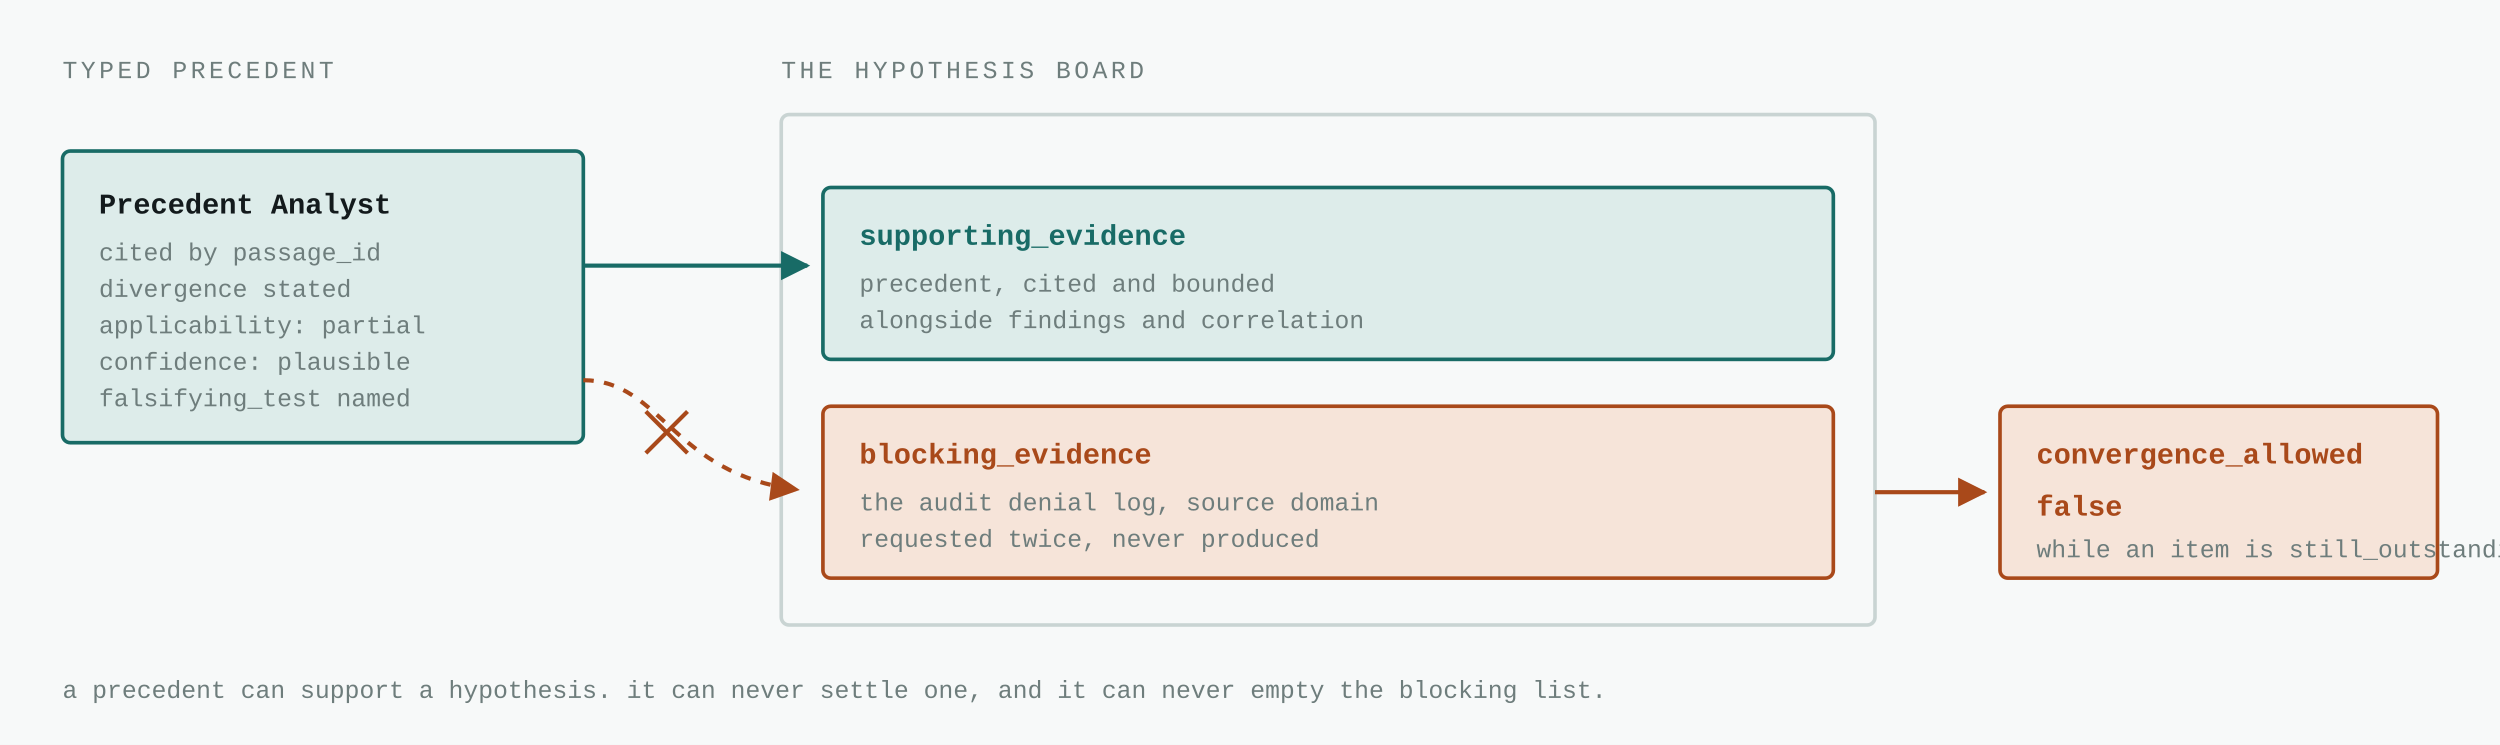
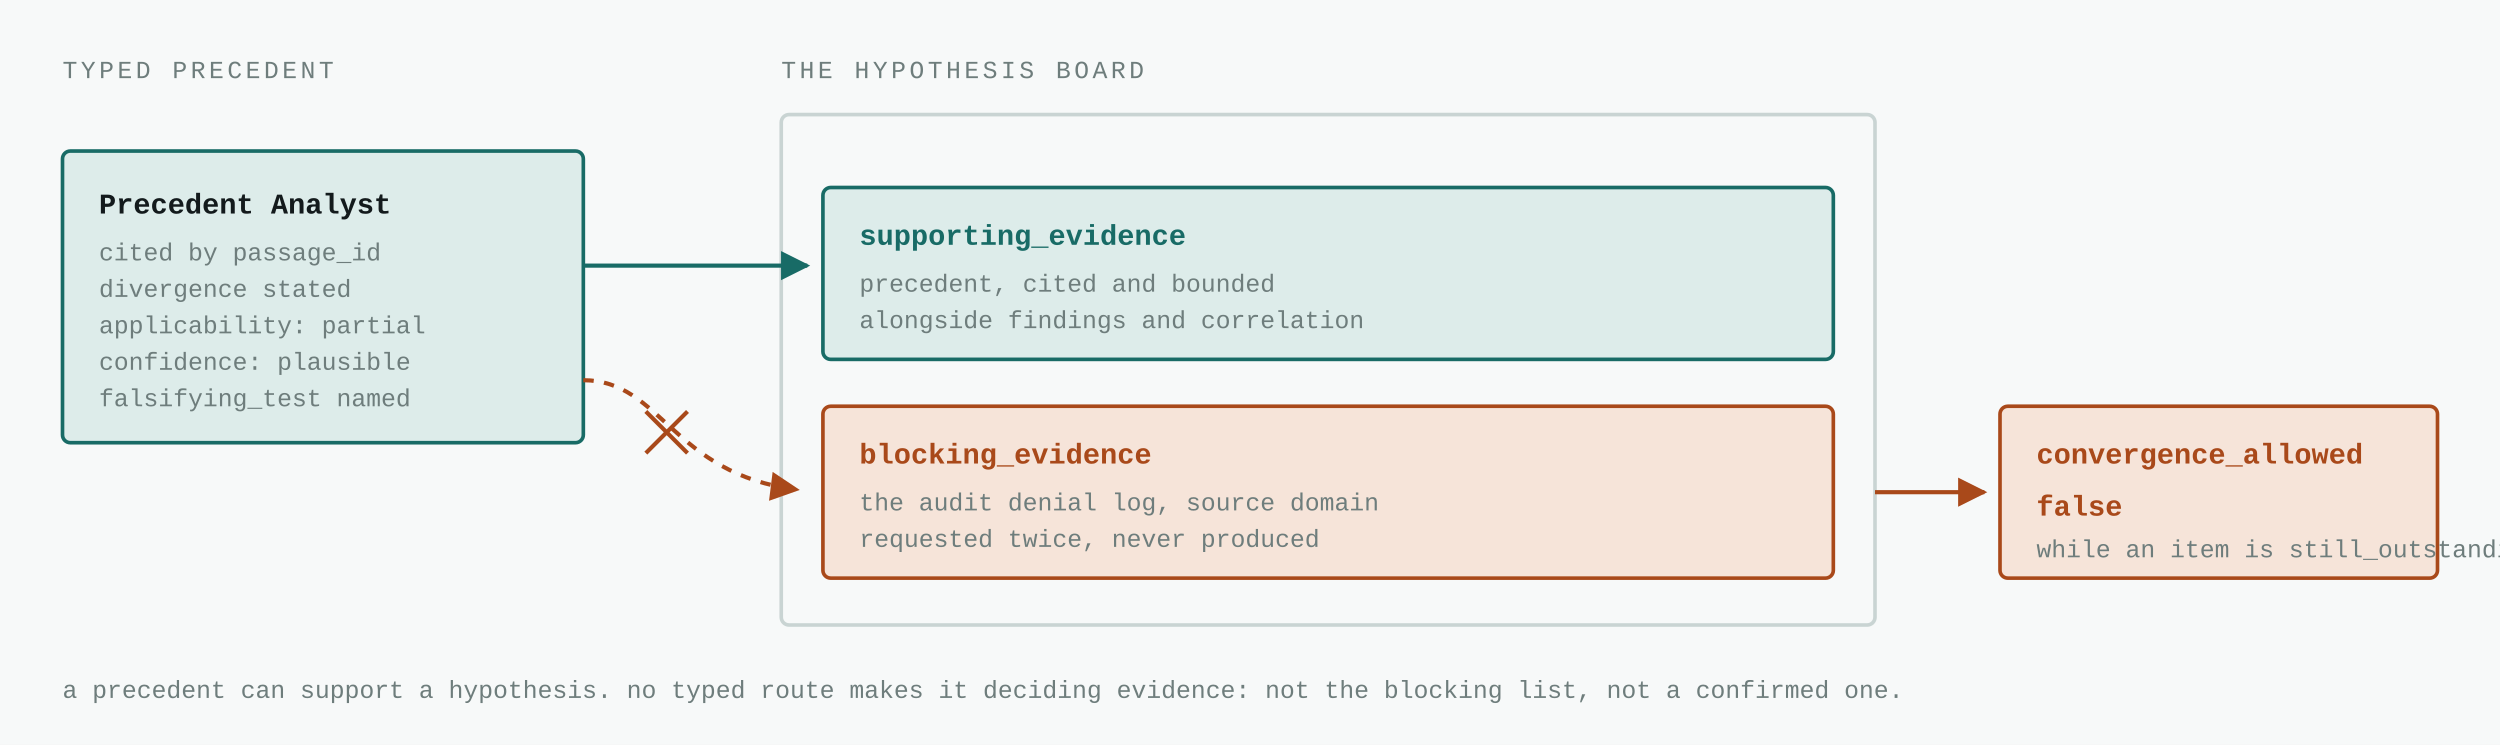
<svg xmlns="http://www.w3.org/2000/svg" viewBox="0 0 960 286" width="960" height="286" role="img" aria-label="The Precedent Analyst's typed output enters the Incident Commander's board as supporting evidence. A crossed path shows a citation cannot enter the blocking evidence slot as typed data, which still holds the audit denial log that was never produced. Convergence stays disallowed while an item is marked still outstanding, which is a rule about what the board says rather than about what it was handed.">
  <style>
    text{font-family:ui-monospace,SFMono-Regular,Menlo,Consolas,"Liberation Mono",monospace;fill:#131A1C}
    .t{font-size:11px}
    .t-b{font-size:11px;font-weight:600}
    .t-s{font-size:9.5px;fill:#6E7D7C}
    .t-e{font-size:9.5px;letter-spacing:.14em;fill:#6E7D7C}
    .t-n{font-size:13px;font-weight:600}
    .t-a{fill:#186B66}
    .t-h{fill:#A9491A}
    .box{fill:#FFFFFF;stroke:#C9D4D3;stroke-width:1.4}
    .box-a{fill:#DDECEA;stroke:#186B66;stroke-width:1.4}
    .box-h{fill:#F6E4D9;stroke:#A9491A;stroke-width:1.4}
    .box-g{fill:none;stroke:#C9D4D3;stroke-width:1.4;stroke-dasharray:4 4}
    .band{fill:#E6ECEB}
    .panel{fill:none;stroke:#C9D4D3;stroke-width:1.4}
    .ln{stroke:#6E7D7C;stroke-width:1.4;fill:none}
    .ln-a{stroke:#186B66;stroke-width:1.6;fill:none}
    .ln-h{stroke:#A9491A;stroke-width:1.6;fill:none}
    .ln-r{stroke:#C9D4D3;stroke-width:1.4;fill:none}
    .dash{stroke-dasharray:4 4}
    .mk{fill:#6E7D7C}
    .mk-a{fill:#186B66}
    .mk-h{fill:#A9491A}
    .faint{opacity:.42}
  </style>
  <defs>
    <marker id="ar" viewBox="0 0 10 10" refX="9" refY="5" markerWidth="7" markerHeight="7" orient="auto-start-reverse">
      <path d="M0 0 L10 5 L0 10 z" class="mk" />
    </marker>
    <marker id="ar-a" viewBox="0 0 10 10" refX="9" refY="5" markerWidth="7" markerHeight="7" orient="auto-start-reverse">
      <path d="M0 0 L10 5 L0 10 z" class="mk-a" />
    </marker>
    <marker id="ar-h" viewBox="0 0 10 10" refX="9" refY="5" markerWidth="7" markerHeight="7" orient="auto-start-reverse">
      <path d="M0 0 L10 5 L0 10 z" class="mk-h" />
    </marker>
  </defs>
  <rect width="960" height="286" fill="#F7F9F9" />
  <text class="t-e" x="24" y="30">TYPED PRECEDENT</text>
  <text class="t-e" x="300" y="30">THE HYPOTHESIS BOARD</text>
  <rect class="box-a" x="24" y="58" width="200" height="112" rx="3" />
  <text class="t-b" x="38" y="82">Precedent Analyst</text>
  <text class="t-s" x="38" y="100">cited by passage_id</text>
  <text class="t-s" x="38" y="114">divergence stated</text>
  <text class="t-s" x="38" y="128">applicability: partial</text>
  <text class="t-s" x="38" y="142">confidence: plausible</text>
  <text class="t-s" x="38" y="156">falsifying_test named</text>
  <rect class="panel" x="300" y="44" width="420" height="196" rx="3" />
  <rect class="box-a" x="316" y="72" width="388" height="66" rx="3" />
  <text class="t-b t-a" x="330" y="94">supporting_evidence</text>
  <text class="t-s" x="330" y="112">precedent, cited and bounded</text>
  <text class="t-s" x="330" y="126">alongside findings and correlation</text>
  <rect class="box-h" x="316" y="156" width="388" height="66" rx="3" />
  <text class="t-b t-h" x="330" y="178">blocking_evidence</text>
  <text class="t-s" x="330" y="196">the audit denial log, source domain</text>
  <text class="t-s" x="330" y="210">requested twice, never produced</text>
  <line class="ln-a" x1="224" y1="102" x2="310" y2="102" marker-end="url(#ar-a)" />
  <path class="ln-h dash" d="M224 146 C 254 146, 258 182, 306 188" marker-end="url(#ar-h)" />
  <line class="ln-h" x1="248" y1="158" x2="264" y2="174" />
  <line class="ln-h" x1="264" y1="158" x2="248" y2="174" />
  <line class="ln-h" x1="720" y1="189" x2="762" y2="189" marker-end="url(#ar-h)" />
  <rect class="box-h" x="768" y="156" width="168" height="66" rx="3" />
  <text class="t-b t-h" x="782" y="178">convergence_allowed</text>
  <text class="t-b t-h" x="782" y="198">false</text>
  <text class="t-s" x="782" y="214">while an item is still_outstanding</text>
-   <text class="t-s" x="24" y="268">a precedent can support a hypothesis. it can never settle one, and it can never empty the blocking list.</text>
+   <text class="t-s" x="24" y="268">a precedent can support a hypothesis. no typed route makes it deciding evidence: not the blocking list, not a confirmed one.</text>
</svg>
